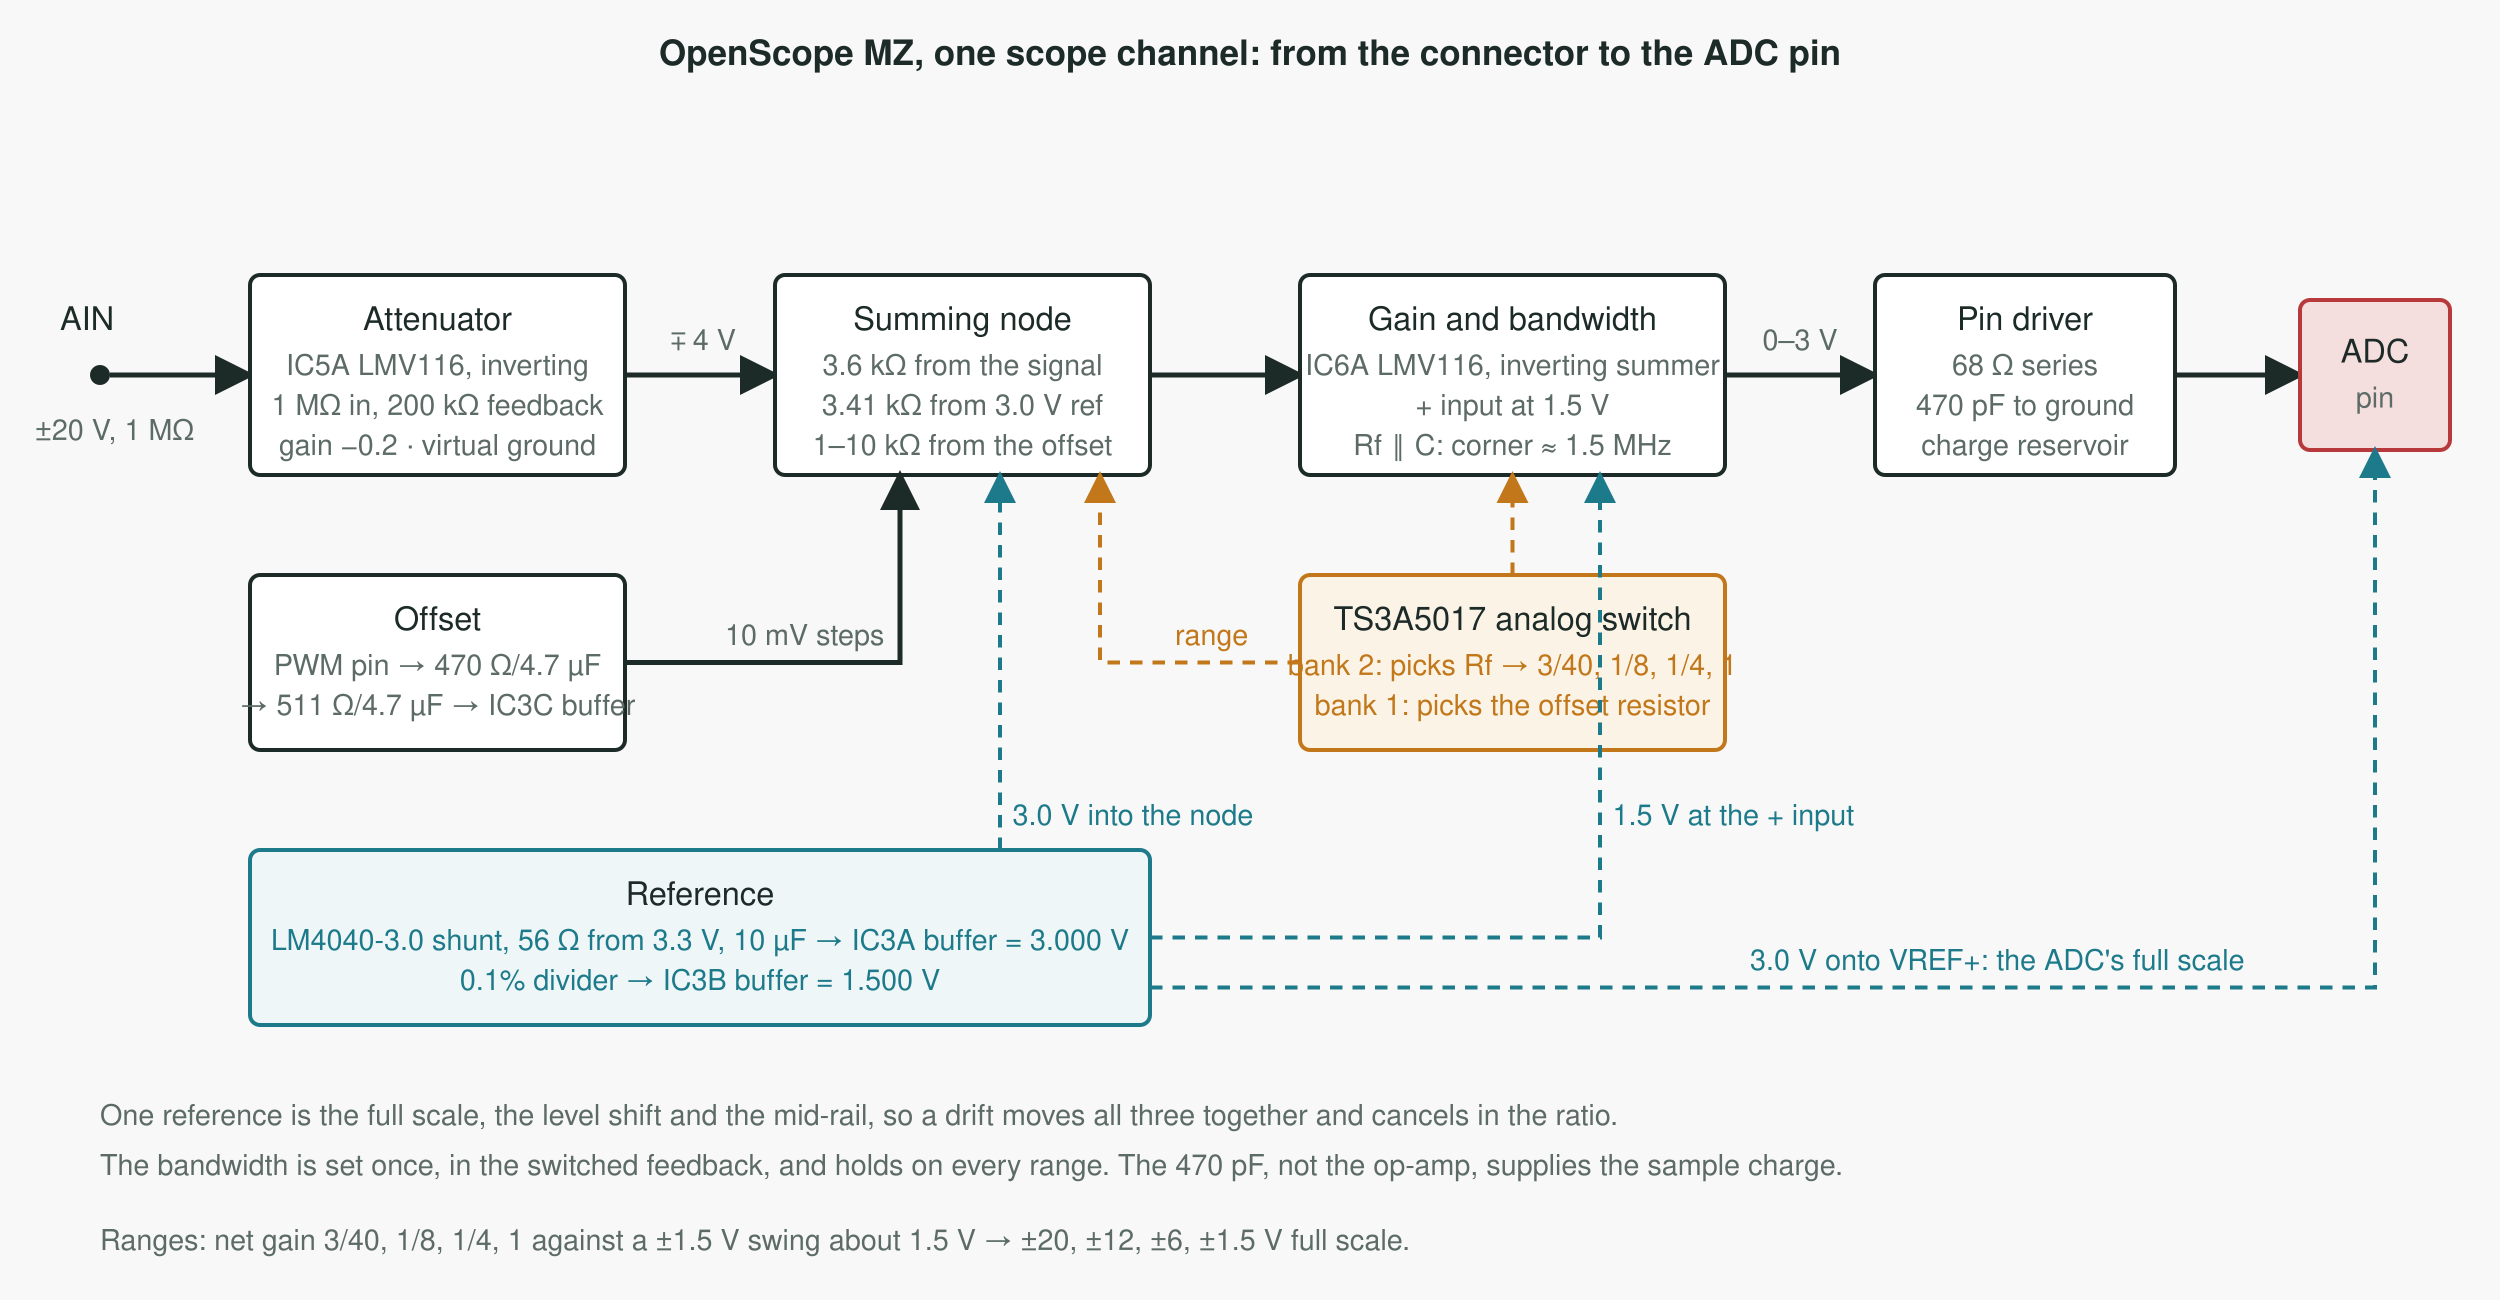
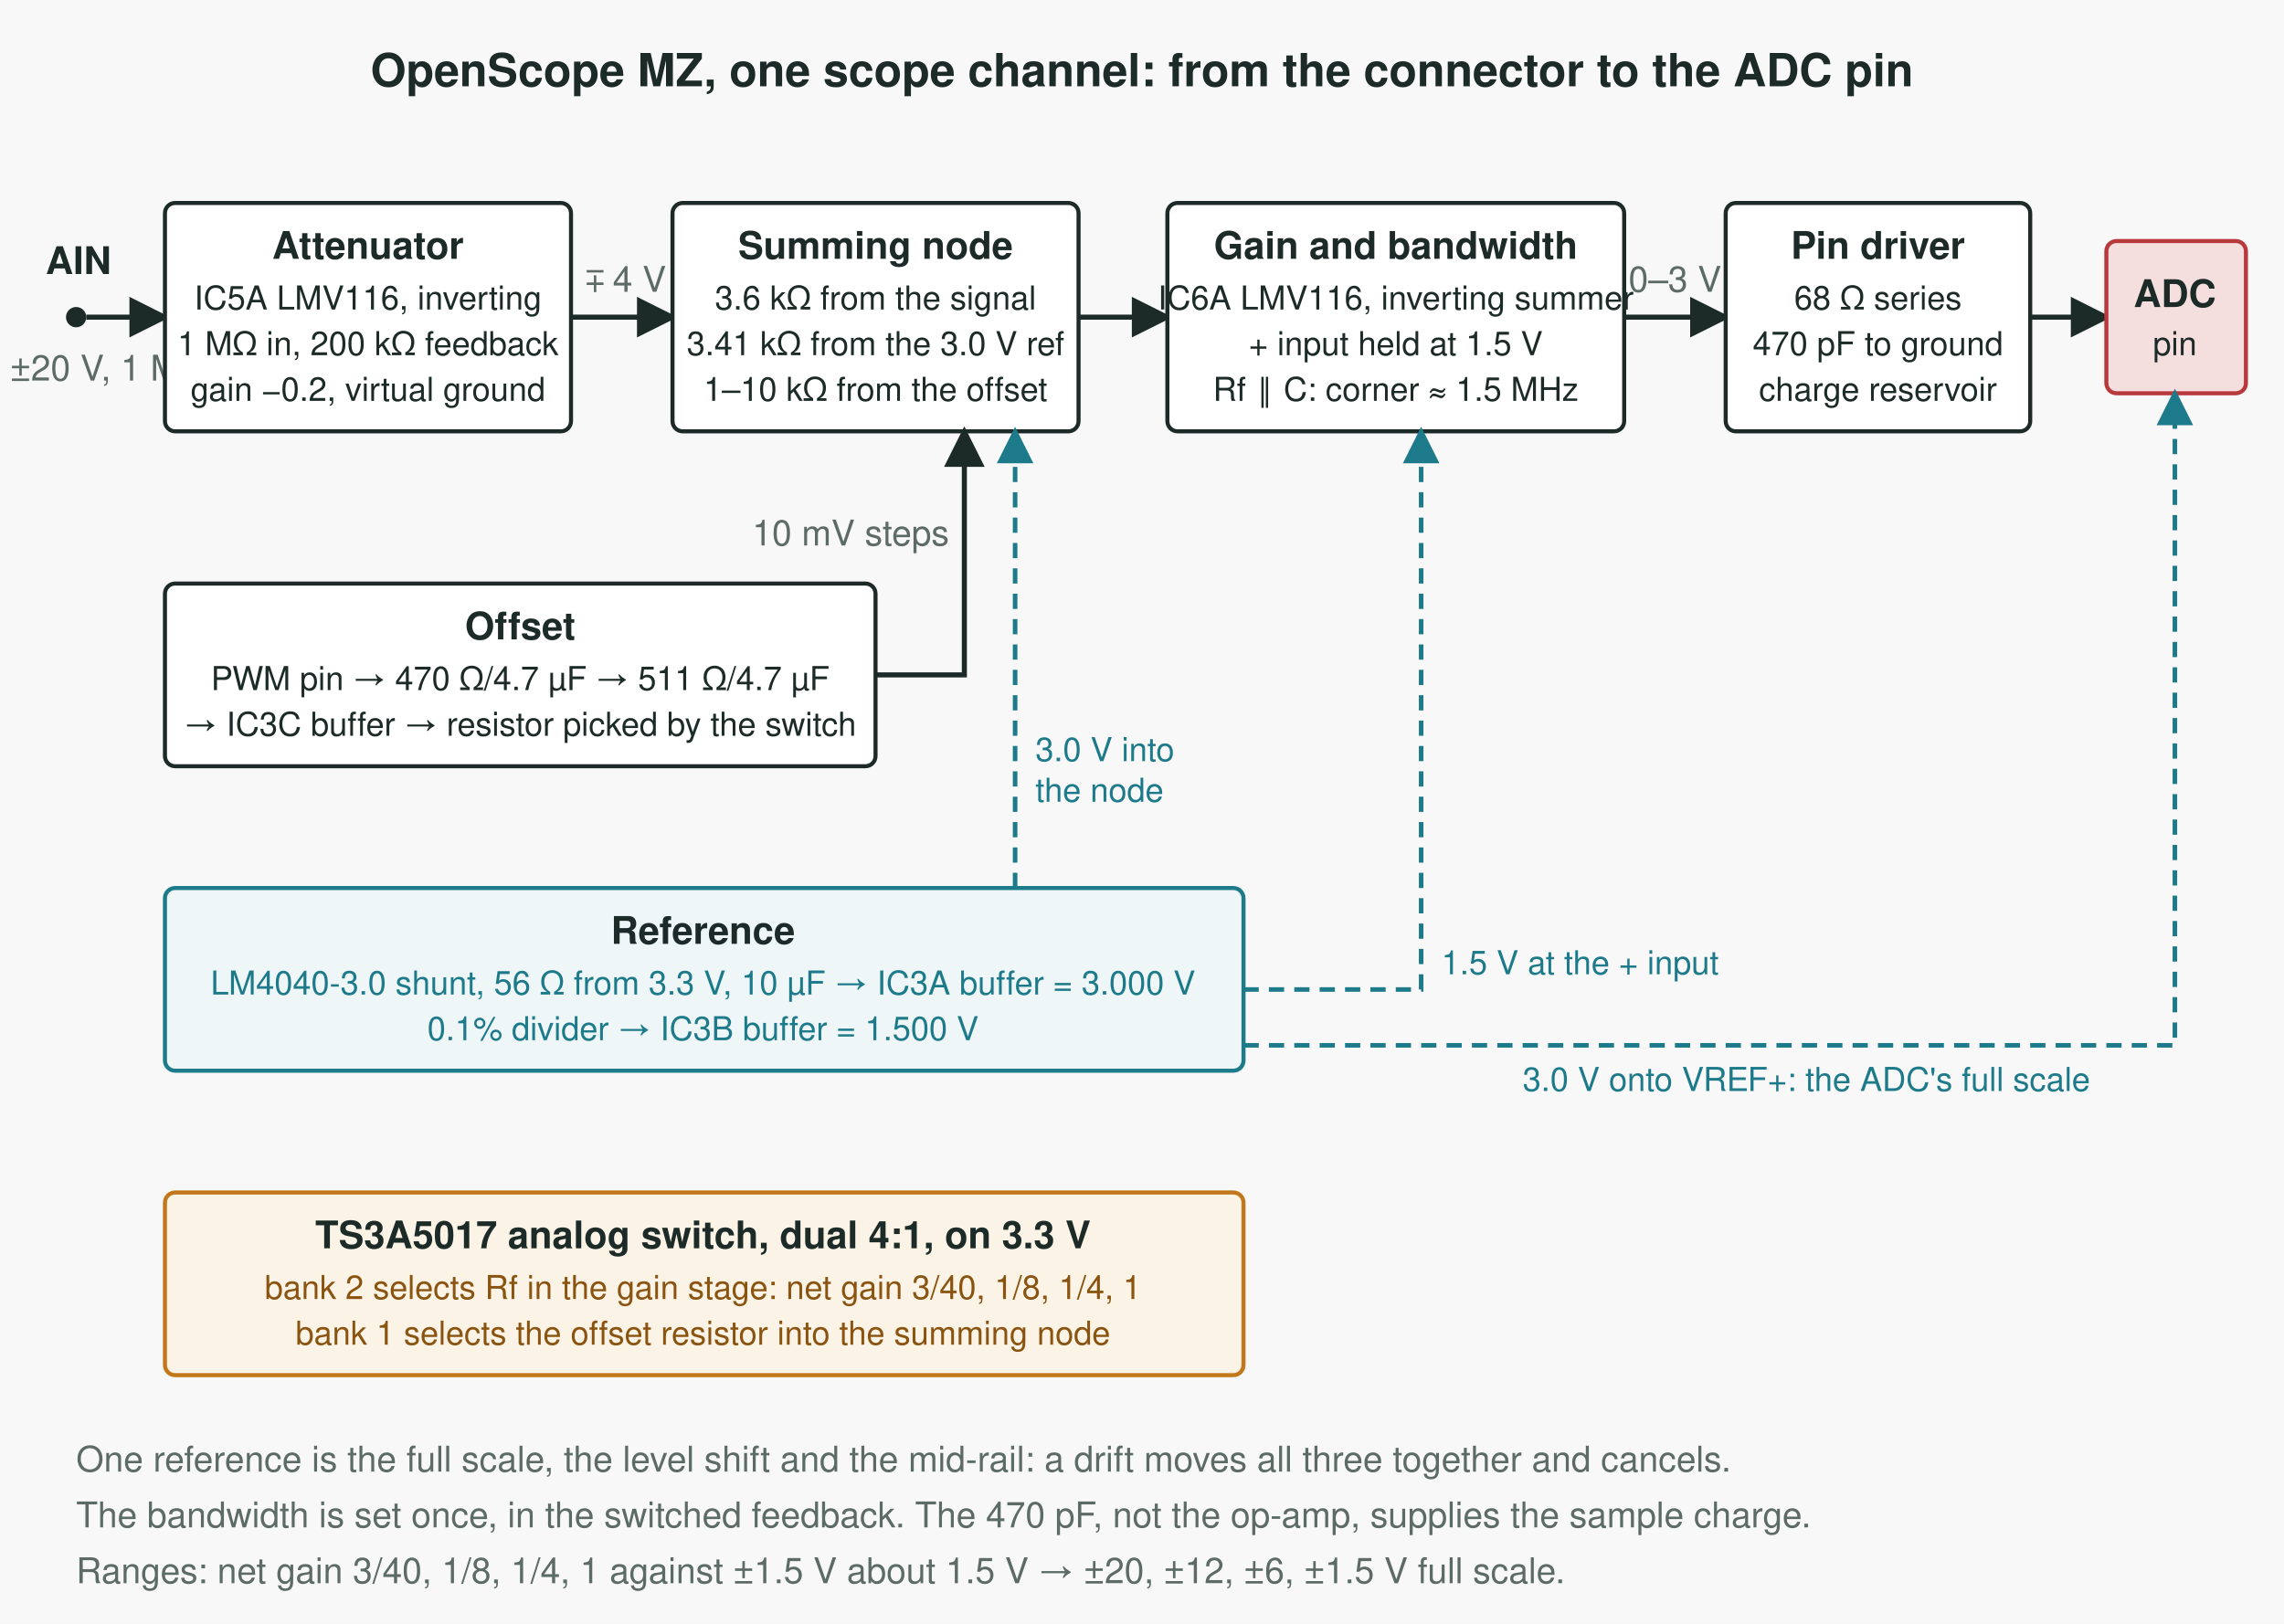
- <svg xmlns="http://www.w3.org/2000/svg" viewBox="0 0 1000 520" font-family="Helvetica, Arial, sans-serif" font-size="13">
+ <svg xmlns="http://www.w3.org/2000/svg" viewBox="0 0 900 640" font-family="Helvetica, Arial, sans-serif" font-size="14">
  <style>
    .box{fill:#fff;stroke:#1d2b28;stroke-width:1.6}
    .ref{fill:#eef6f7;stroke:#1d7a8a;stroke-width:1.6}
    .sw{fill:#fbf3e6;stroke:#c2781a;stroke-width:1.6}
    .adc{fill:#f5dede;stroke:#b8393b;stroke-width:1.6}
    .w{stroke:#1d2b28;stroke-width:2;fill:none}
-     .wr{stroke:#1d7a8a;stroke-width:1.6;fill:none;stroke-dasharray:5 4}
-     .ws{stroke:#c2781a;stroke-width:1.6;fill:none;stroke-dasharray:5 4}
-     .t{fill:#1d2b28}
-     .h{fill:#1d2b28;font-weight:bold;font-size:14px}
-     .m{fill:#5d6b67;font-size:11.5px}
-     .k{fill:#1d7a8a;font-size:11.5px}
-     .o{fill:#c2781a;font-size:11.5px}
+     .wr{stroke:#1d7a8a;stroke-width:1.8;fill:none;stroke-dasharray:6 4}
+     .t{fill:#1d2b28;font-size:15px;font-weight:bold}
+     .b{fill:#1d2b28;font-size:13px}
+     .h{fill:#1d2b28;font-weight:bold;font-size:18px}
+     .m{fill:#5d6b67;font-size:14px}
+     .k{fill:#1d7a8a;font-size:13px}
+     .o{fill:#8a5410;font-size:13px}
  </style>
  <defs>
    <marker id="a" markerWidth="8" markerHeight="8" refX="7" refY="4" orient="auto">
      <path d="M0 0 L8 4 L0 8 Z" fill="#1d2b28" />
    </marker>
    <marker id="ar" markerWidth="8" markerHeight="8" refX="7" refY="4" orient="auto">
      <path d="M0 0 L8 4 L0 8 Z" fill="#1d7a8a" />
    </marker>
-     <marker id="as" markerWidth="8" markerHeight="8" refX="7" refY="4" orient="auto">
-       <path d="M0 0 L8 4 L0 8 Z" fill="#c2781a" />
-     </marker>
  </defs>
-   <rect width="1000" height="520" fill="#f7f8f7" />
-   <text x="500" y="26" text-anchor="middle" class="h">OpenScope MZ, one scope channel: from the connector to the ADC pin</text>
-   <circle cx="40" cy="150" r="4" fill="#1d2b28" />
-   <text x="24" y="132" class="t">AIN</text>
-   <text x="14" y="176" class="m">±20 V, 1 MΩ</text>
-   <path class="w" d="M44 150 L100 150" marker-end="url(#a)" />
-   <rect x="100" y="110" width="150" height="80" rx="4" class="box" />
-   <text x="175" y="132" text-anchor="middle" class="t">Attenuator</text>
-   <text x="175" y="150" text-anchor="middle" class="m">IC5A LMV116, inverting</text>
-   <text x="175" y="166" text-anchor="middle" class="m">1 MΩ in, 200 kΩ feedback</text>
-   <text x="175" y="182" text-anchor="middle" class="m">gain −0.2 · virtual ground</text>
-   <path class="w" d="M250 150 L310 150" marker-end="url(#a)" />
-   <text x="280" y="140" text-anchor="middle" class="m">∓4 V</text>
-   <rect x="310" y="110" width="150" height="80" rx="4" class="box" />
-   <text x="385" y="132" text-anchor="middle" class="t">Summing node</text>
-   <text x="385" y="150" text-anchor="middle" class="m">3.6 kΩ from the signal</text>
-   <text x="385" y="166" text-anchor="middle" class="m">3.41 kΩ from 3.0 V ref</text>
-   <text x="385" y="182" text-anchor="middle" class="m">1–10 kΩ from the offset</text>
-   <path class="w" d="M460 150 L520 150" marker-end="url(#a)" />
-   <rect x="520" y="110" width="170" height="80" rx="4" class="box" />
-   <text x="605" y="132" text-anchor="middle" class="t">Gain and bandwidth</text>
-   <text x="605" y="150" text-anchor="middle" class="m">IC6A LMV116, inverting summer</text>
-   <text x="605" y="166" text-anchor="middle" class="m">+ input at 1.5 V</text>
-   <text x="605" y="182" text-anchor="middle" class="m">Rf ‖ C: corner ≈ 1.5 MHz</text>
-   <path class="w" d="M690 150 L750 150" marker-end="url(#a)" />
-   <text x="720" y="140" text-anchor="middle" class="m">0–3 V</text>
-   <rect x="750" y="110" width="120" height="80" rx="4" class="box" />
-   <text x="810" y="132" text-anchor="middle" class="t">Pin driver</text>
-   <text x="810" y="150" text-anchor="middle" class="m">68 Ω series</text>
-   <text x="810" y="166" text-anchor="middle" class="m">470 pF to ground</text>
-   <text x="810" y="182" text-anchor="middle" class="m">charge reservoir</text>
-   <path class="w" d="M870 150 L920 150" marker-end="url(#a)" />
-   <rect x="920" y="120" width="60" height="60" rx="4" class="adc" />
-   <text x="950" y="145" text-anchor="middle" class="t">ADC</text>
-   <text x="950" y="163" text-anchor="middle" class="m">pin</text>
-   <rect x="520" y="230" width="170" height="70" rx="4" class="sw" />
-   <text x="605" y="252" text-anchor="middle" class="t">TS3A5017 analog switch</text>
-   <text x="605" y="270" text-anchor="middle" class="o">bank 2: picks Rf → 3/40, 1/8, 1/4, 1</text>
-   <text x="605" y="286" text-anchor="middle" class="o">bank 1: picks the offset resistor</text>
-   <path class="ws" d="M605 230 L605 190" marker-end="url(#as)" />
-   <path class="ws" d="M520 265 L440 265 L440 190" marker-end="url(#as)" />
-   <text x="470" y="258" class="o">range</text>
-   <rect x="100" y="230" width="150" height="70" rx="4" class="box" />
-   <text x="175" y="252" text-anchor="middle" class="t">Offset</text>
-   <text x="175" y="270" text-anchor="middle" class="m">PWM pin → 470 Ω/4.7 µF</text>
-   <text x="175" y="286" text-anchor="middle" class="m">→ 511 Ω/4.7 µF → IC3C buffer</text>
-   <path class="w" d="M250 265 L360 265 L360 190" marker-end="url(#a)" />
-   <text x="290" y="258" class="m">10 mV steps</text>
-   <rect x="100" y="340" width="360" height="70" rx="4" class="ref" />
-   <text x="280" y="362" text-anchor="middle" class="t">Reference</text>
-   <text x="280" y="380" text-anchor="middle" class="k">LM4040-3.0 shunt, 56 Ω from 3.3 V, 10 µF → IC3A buffer = 3.000 V</text>
-   <text x="280" y="396" text-anchor="middle" class="k">0.1% divider → IC3B buffer = 1.500 V</text>
-   <path class="wr" d="M400 340 L400 190" marker-end="url(#ar)" />
-   <text x="405" y="330" class="k">3.0 V into the node</text>
-   <path class="wr" d="M460 375 L640 375 L640 190" marker-end="url(#ar)" />
-   <text x="645" y="330" class="k">1.5 V at the + input</text>
-   <path class="wr" d="M460 395 L950 395 L950 180" marker-end="url(#ar)" />
-   <text x="700" y="388" class="k">3.0 V onto VREF+: the ADC's full scale</text>
-   <text x="40" y="450" class="m">One reference is the full scale, the level shift and the mid-rail, so a drift moves all three together and cancels in the ratio.</text>
-   <text x="40" y="470" class="m">The bandwidth is set once, in the switched feedback, and holds on every range. The 470 pF, not the op-amp, supplies the sample charge.</text>
-   <text x="40" y="500" class="m">Ranges: net gain 3/40, 1/8, 1/4, 1 against a ±1.5 V swing about 1.5 V → ±20, ±12, ±6, ±1.5 V full scale.</text>
+   <rect width="900" height="640" fill="#f7f8f7" />
+   <text x="450" y="34" text-anchor="middle" class="h">OpenScope MZ, one scope channel: from the connector to the ADC pin</text>
+   <circle cx="30" cy="125" r="4" fill="#1d2b28" />
+   <text x="18" y="108" class="t">AIN</text>
+   <text x="4" y="150" class="m">±20 V, 1 MΩ</text>
+   <path class="w" d="M34 125 L65 125" marker-end="url(#a)" />
+   <rect x="65" y="80" width="160" height="90" rx="4" class="box" />
+   <text x="145" y="102" text-anchor="middle" class="t">Attenuator</text>
+   <text x="145" y="122" text-anchor="middle" class="b">IC5A LMV116, inverting</text>
+   <text x="145" y="140" text-anchor="middle" class="b">1 MΩ in, 200 kΩ feedback</text>
+   <text x="145" y="158" text-anchor="middle" class="b">gain −0.2, virtual ground</text>
+   <path class="w" d="M225 125 L265 125" marker-end="url(#a)" />
+   <text x="245" y="115" text-anchor="middle" class="m">∓4 V</text>
+   <rect x="265" y="80" width="160" height="90" rx="4" class="box" />
+   <text x="345" y="102" text-anchor="middle" class="t">Summing node</text>
+   <text x="345" y="122" text-anchor="middle" class="b">3.6 kΩ from the signal</text>
+   <text x="345" y="140" text-anchor="middle" class="b">3.41 kΩ from the 3.0 V ref</text>
+   <text x="345" y="158" text-anchor="middle" class="b">1–10 kΩ from the offset</text>
+   <path class="w" d="M425 125 L460 125" marker-end="url(#a)" />
+   <rect x="460" y="80" width="180" height="90" rx="4" class="box" />
+   <text x="550" y="102" text-anchor="middle" class="t">Gain and bandwidth</text>
+   <text x="550" y="122" text-anchor="middle" class="b">IC6A LMV116, inverting summer</text>
+   <text x="550" y="140" text-anchor="middle" class="b">+ input held at 1.5 V</text>
+   <text x="550" y="158" text-anchor="middle" class="b">Rf ‖ C: corner ≈ 1.5 MHz</text>
+   <path class="w" d="M640 125 L680 125" marker-end="url(#a)" />
+   <text x="660" y="115" text-anchor="middle" class="m">0–3 V</text>
+   <rect x="680" y="80" width="120" height="90" rx="4" class="box" />
+   <text x="740" y="102" text-anchor="middle" class="t">Pin driver</text>
+   <text x="740" y="122" text-anchor="middle" class="b">68 Ω series</text>
+   <text x="740" y="140" text-anchor="middle" class="b">470 pF to ground</text>
+   <text x="740" y="158" text-anchor="middle" class="b">charge reservoir</text>
+   <path class="w" d="M800 125 L830 125" marker-end="url(#a)" />
+   <rect x="830" y="95" width="55" height="60" rx="4" class="adc" />
+   <text x="857" y="121" text-anchor="middle" class="t">ADC</text>
+   <text x="857" y="140" text-anchor="middle" class="b">pin</text>
+   <rect x="65" y="230" width="280" height="72" rx="4" class="box" />
+   <text x="205" y="252" text-anchor="middle" class="t">Offset</text>
+   <text x="205" y="272" text-anchor="middle" class="b">PWM pin → 470 Ω/4.7 µF → 511 Ω/4.7 µF</text>
+   <text x="205" y="290" text-anchor="middle" class="b">→ IC3C buffer → resistor picked by the switch</text>
+   <path class="w" d="M345 266 L380 266 L380 170" marker-end="url(#a)" />
+   <text x="374" y="215" text-anchor="end" class="m">10 mV steps</text>
+   <rect x="65" y="350" width="425" height="72" rx="4" class="ref" />
+   <text x="277" y="372" text-anchor="middle" class="t">Reference</text>
+   <text x="277" y="392" text-anchor="middle" class="k">LM4040-3.0 shunt, 56 Ω from 3.3 V, 10 µF → IC3A buffer = 3.000 V</text>
+   <text x="277" y="410" text-anchor="middle" class="k">0.1% divider → IC3B buffer = 1.500 V</text>
+   <path class="wr" d="M400 350 L400 170" marker-end="url(#ar)" />
+   <text x="408" y="300" class="k">3.0 V into</text>
+   <text x="408" y="316" class="k">the node</text>
+   <path class="wr" d="M490 390 L560 390 L560 170" marker-end="url(#ar)" />
+   <text x="568" y="384" class="k">1.5 V at the + input</text>
+   <path class="wr" d="M490 412 L857 412 L857 155" marker-end="url(#ar)" />
+   <text x="600" y="430" class="k">3.0 V onto VREF+: the ADC's full scale</text>
+   <rect x="65" y="470" width="425" height="72" rx="4" class="sw" />
+   <text x="277" y="492" text-anchor="middle" class="t">TS3A5017 analog switch, dual 4:1, on 3.3 V</text>
+   <text x="277" y="512" text-anchor="middle" class="o">bank 2 selects Rf in the gain stage: net gain 3/40, 1/8, 1/4, 1</text>
+   <text x="277" y="530" text-anchor="middle" class="o">bank 1 selects the offset resistor into the summing node</text>
+   <text x="30" y="580" class="m">One reference is the full scale, the level shift and the mid-rail: a drift moves all three together and cancels.</text>
+   <text x="30" y="602" class="m">The bandwidth is set once, in the switched feedback. The 470 pF, not the op-amp, supplies the sample charge.</text>
+   <text x="30" y="624" class="m">Ranges: net gain 3/40, 1/8, 1/4, 1 against ±1.5 V about 1.5 V → ±20, ±12, ±6, ±1.5 V full scale.</text>
</svg>
